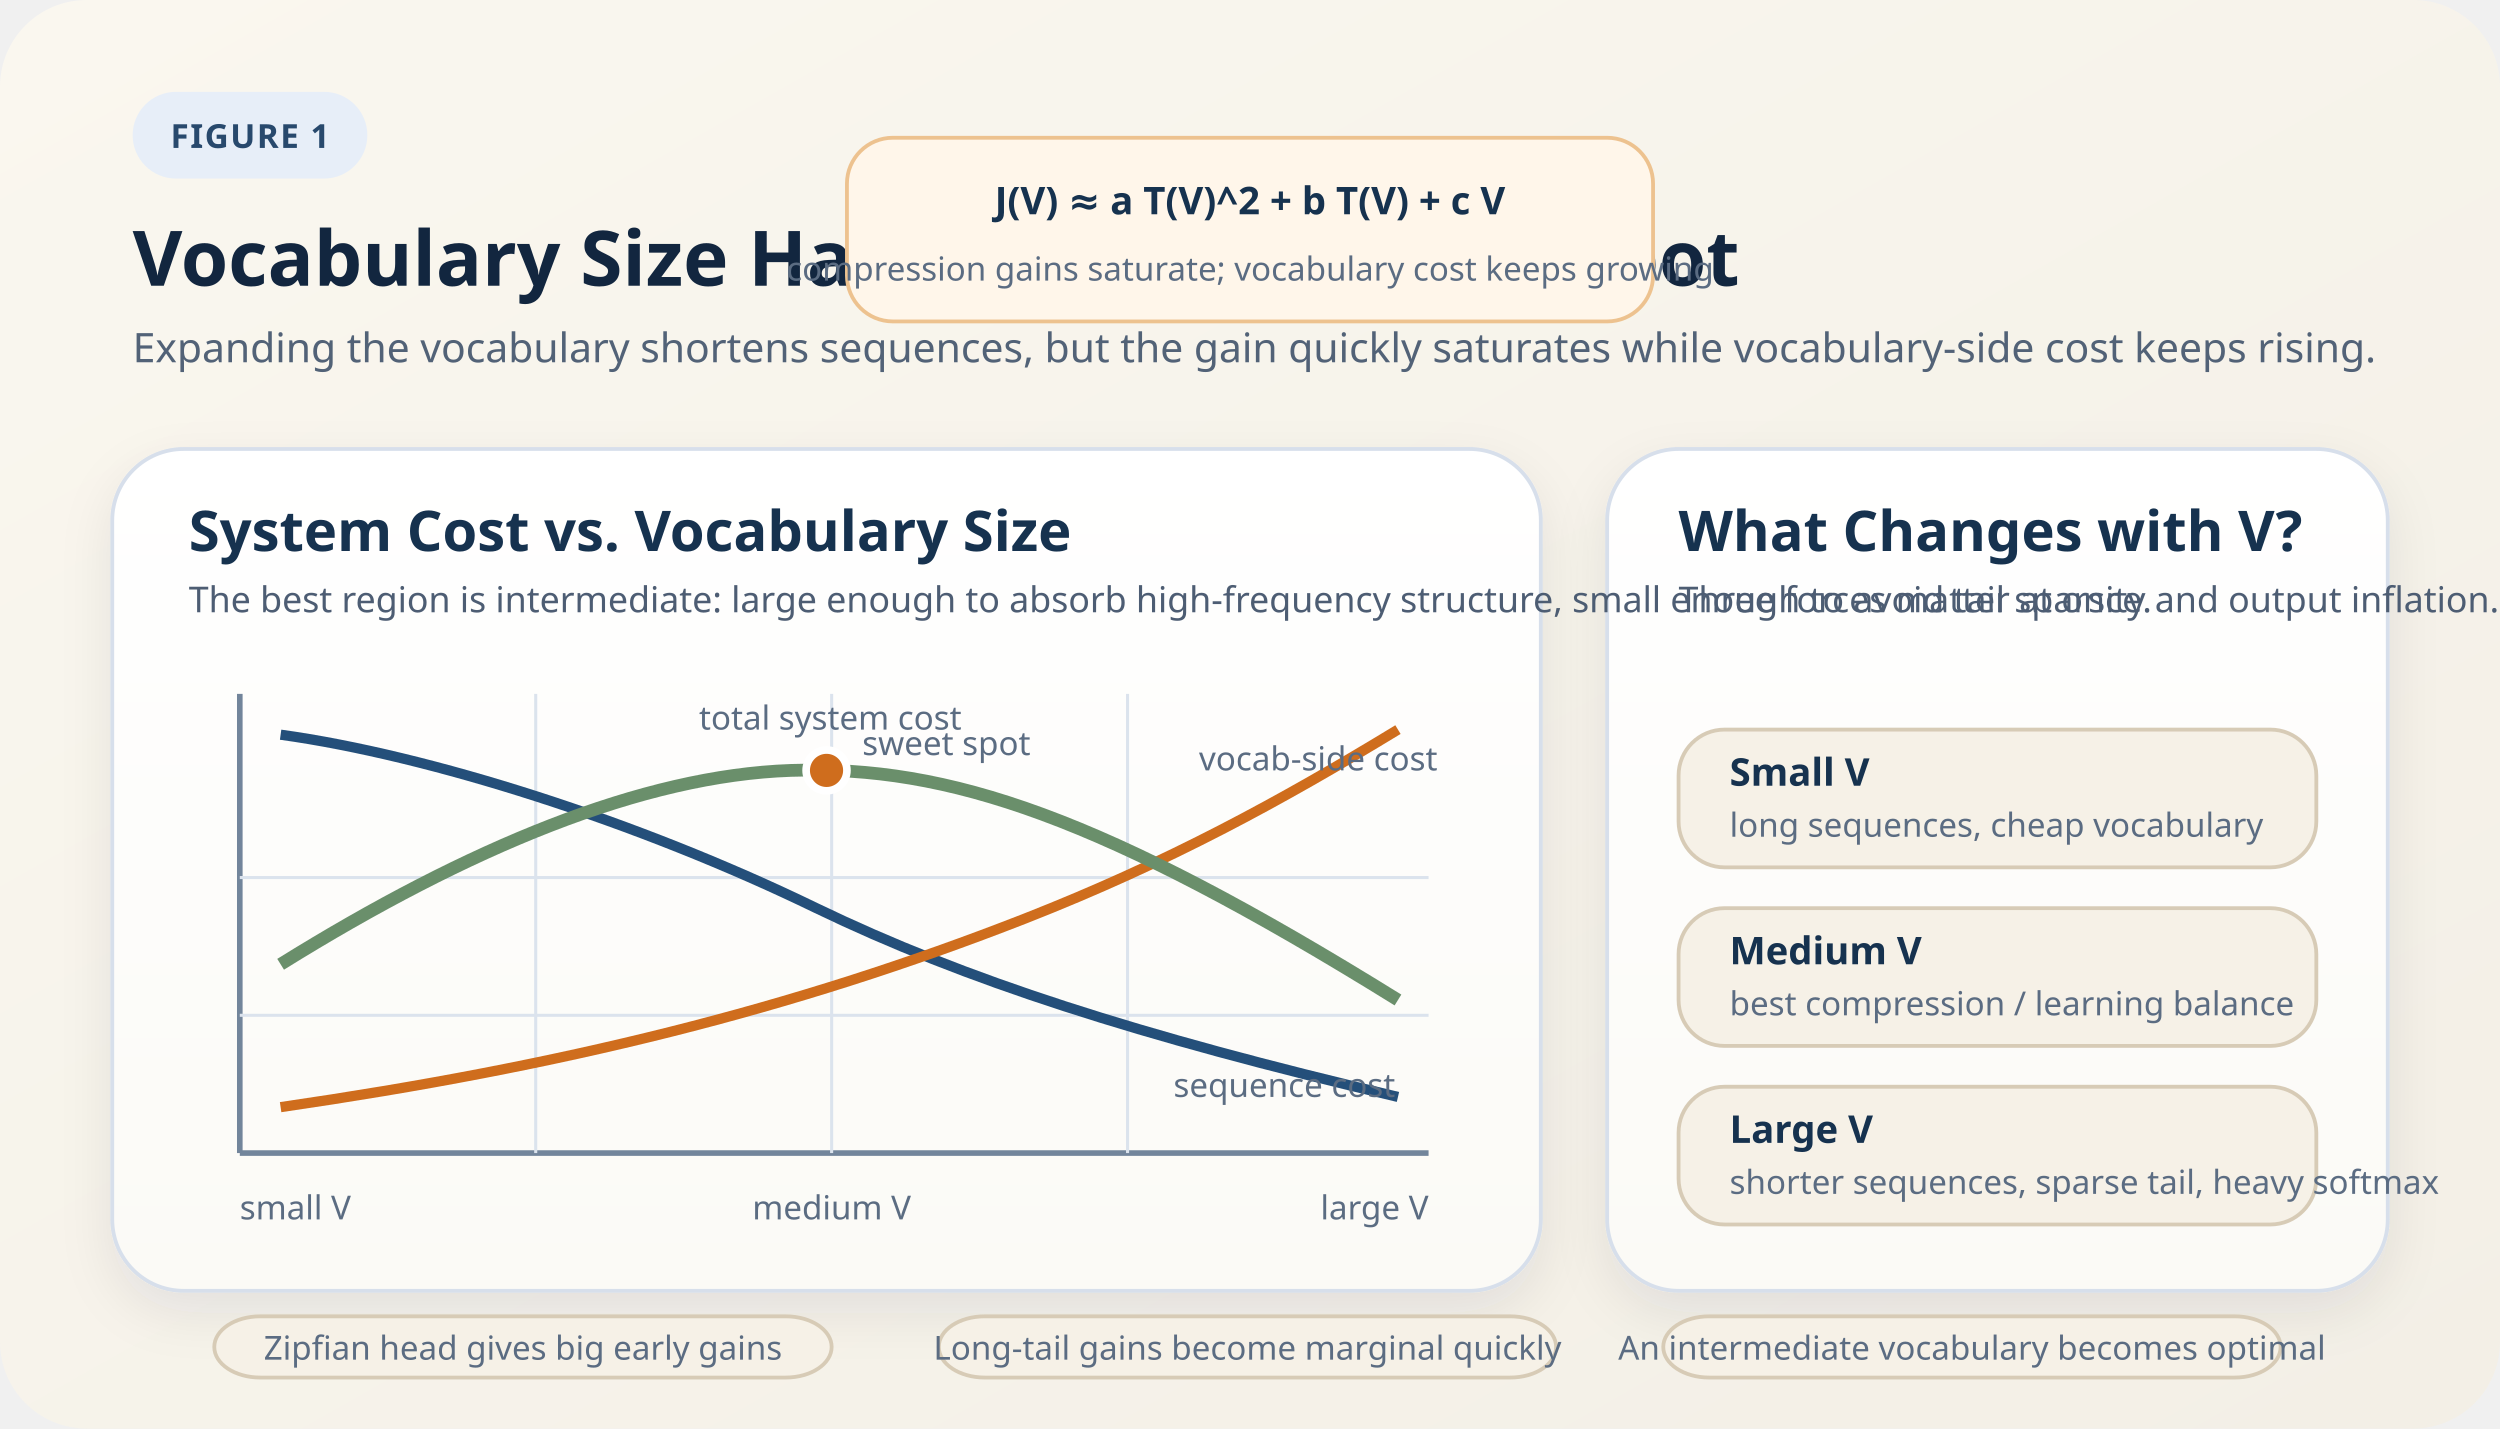
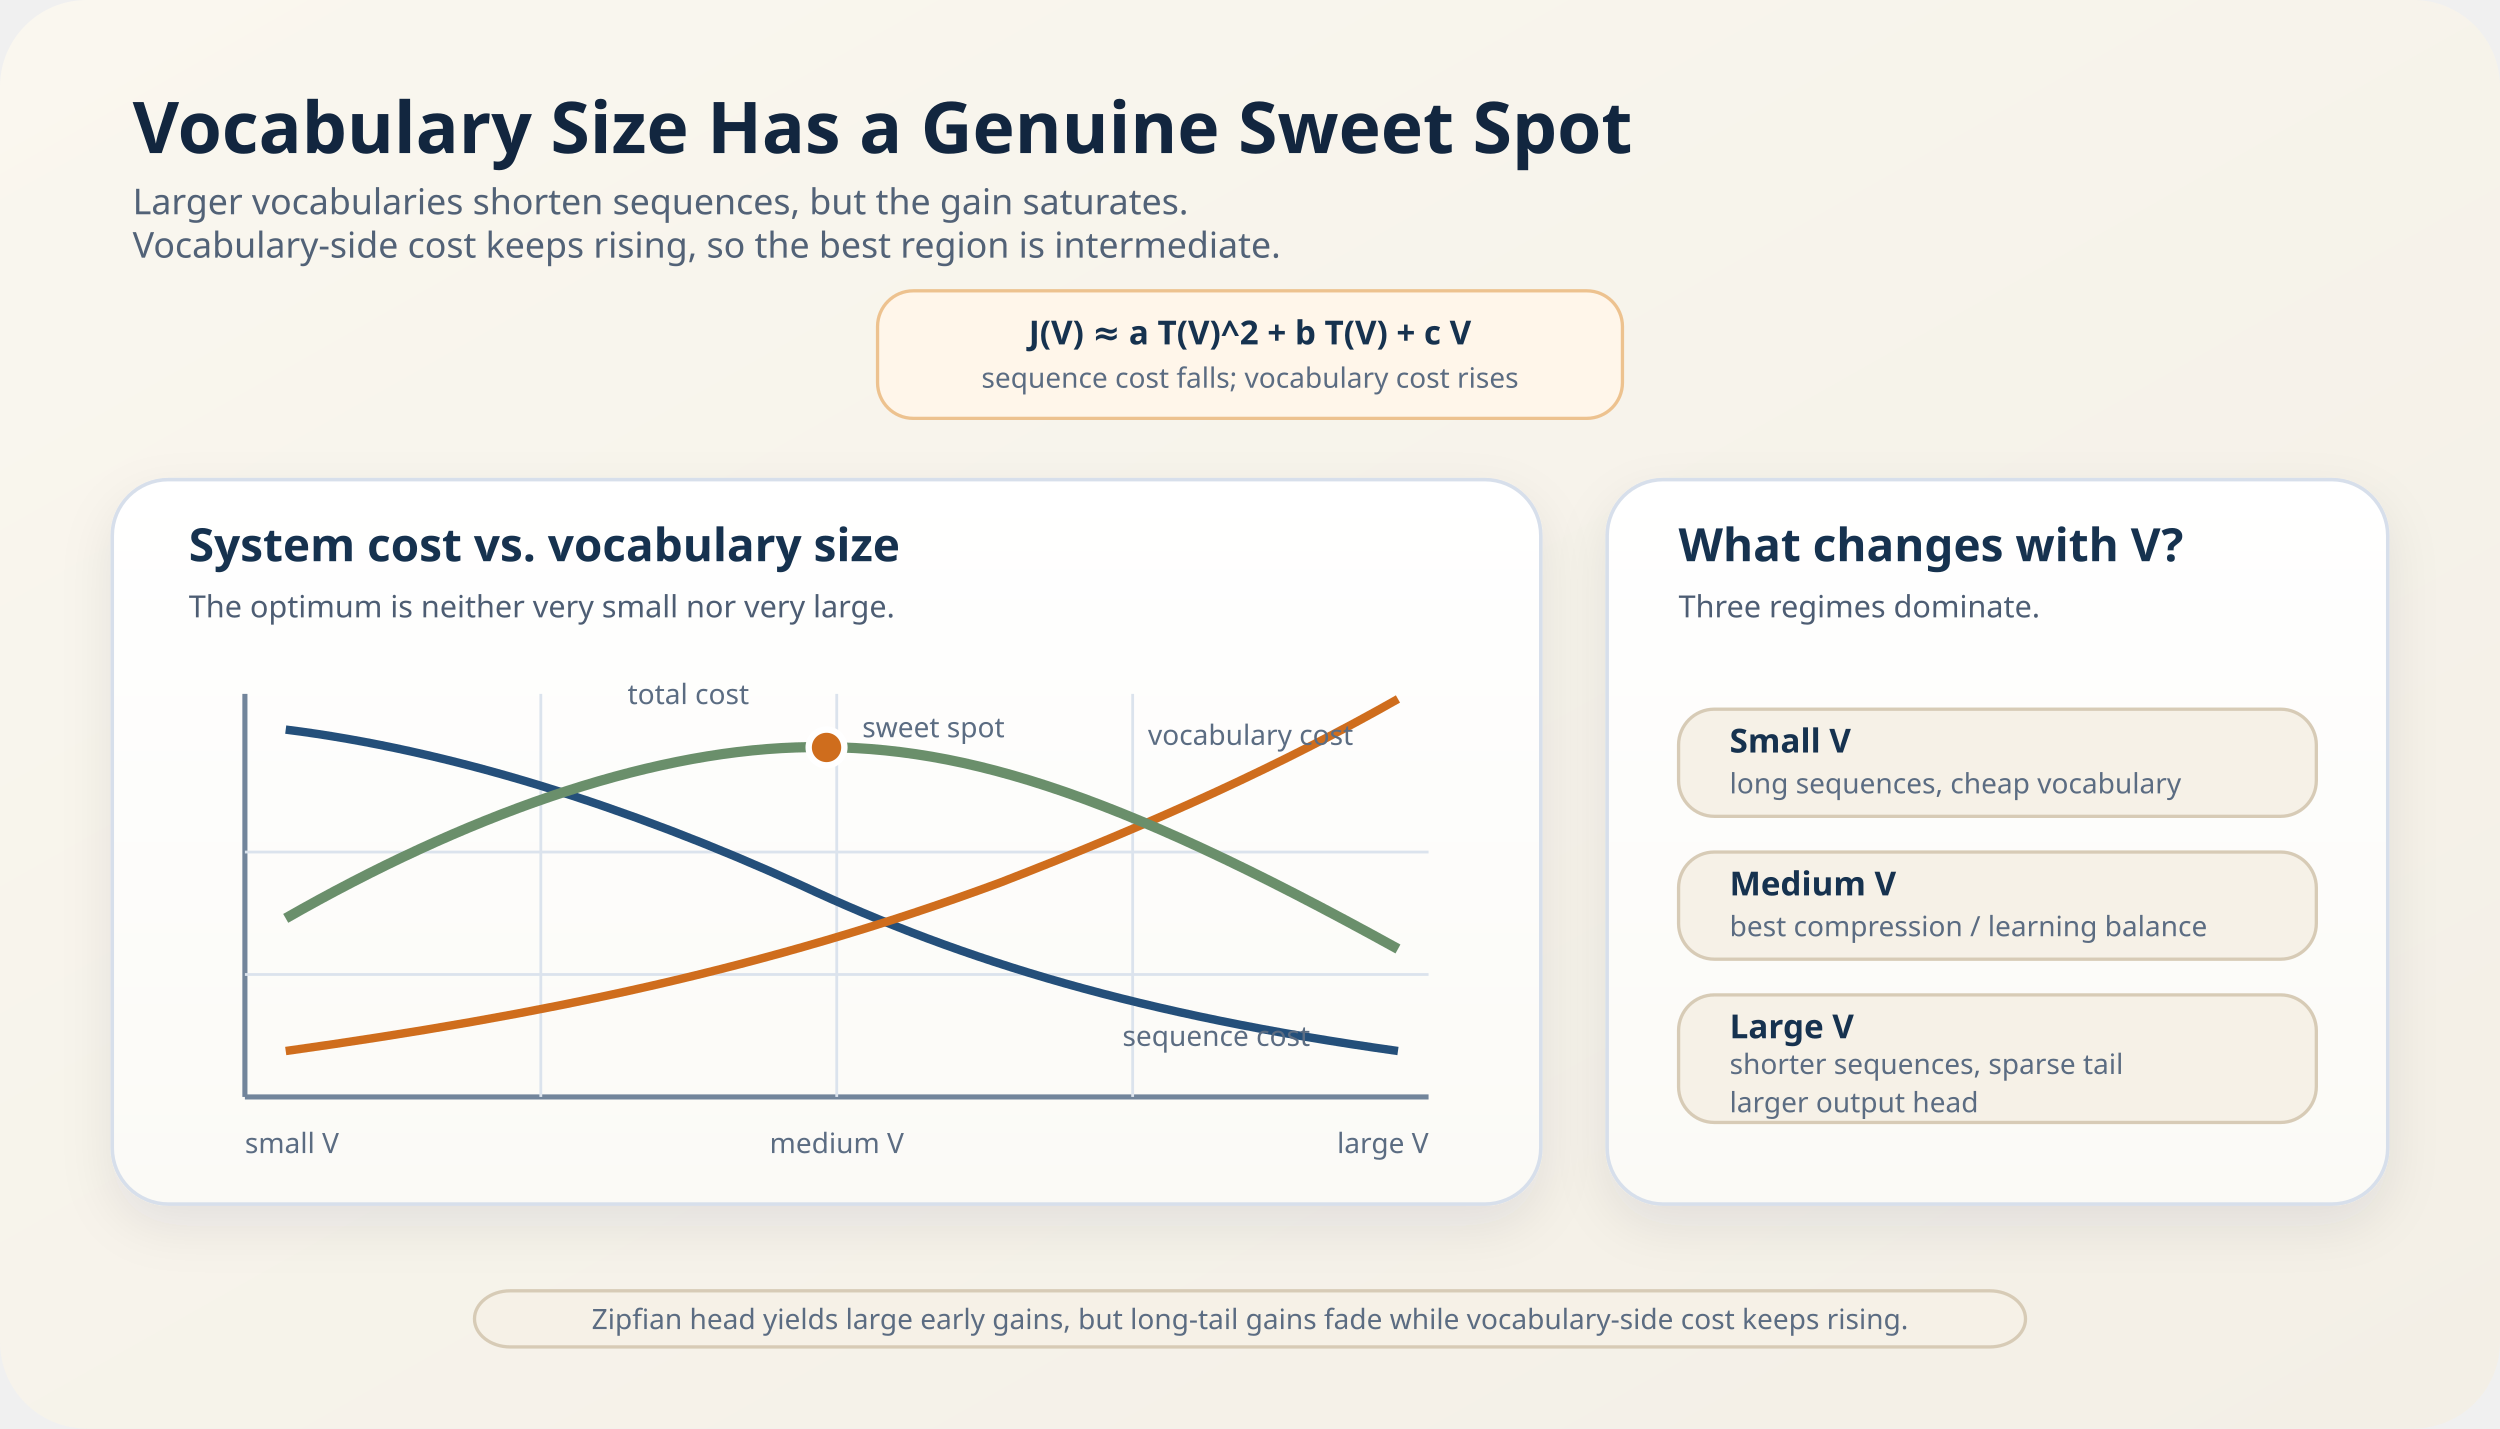
<svg xmlns="http://www.w3.org/2000/svg" width="980" height="560" viewBox="0 0 980 560" role="img" aria-labelledby="title desc">
  <defs>
    <linearGradient id="bg" x1="0" y1="0" x2="1" y2="1">
      <stop offset="0%" stop-color="#faf7ef" />
      <stop offset="100%" stop-color="#f3efe6" />
    </linearGradient>
    <linearGradient id="card" x1="0" y1="0" x2="0" y2="1">
      <stop offset="0%" stop-color="#ffffff" />
      <stop offset="100%" stop-color="#fbfaf6" />
    </linearGradient>
    <filter id="shadow" x="-20%" y="-20%" width="140%" height="140%">
      <feDropShadow dx="0" dy="8" stdDeviation="10" flood-color="#10233b" flood-opacity="0.08" />
    </filter>
  </defs>
  <style>
-     .title { fill: #12263f; font-family: "Avenir Next", "PingFang SC", "Noto Sans SC", "Source Han Sans SC", sans-serif; font-size: 30px; font-weight: 700; }
-     .subtitle { fill: #526277; font-family: "Avenir Next", "PingFang SC", "Noto Sans SC", "Source Han Sans SC", sans-serif; font-size: 16px; font-weight: 500; }
-     .pill { fill: #e7eef8; }
-     .pill-text { fill: #28496d; font-family: "Avenir Next", "PingFang SC", "Noto Sans SC", "Source Han Sans SC", sans-serif; font-size: 13px; font-weight: 700; letter-spacing: 0.6px; }
-     .card { fill: url(#card); stroke: #d7dfeb; stroke-width: 1.5; rx: 28; filter: url(#shadow); }
-     .card-title { fill: #16324f; font-family: "Avenir Next", "PingFang SC", "Noto Sans SC", "Source Han Sans SC", sans-serif; font-size: 22px; font-weight: 700; }
-     .card-text { fill: #4d5d73; font-family: "Avenir Next", "PingFang SC", "Noto Sans SC", "Source Han Sans SC", sans-serif; font-size: 14px; font-weight: 500; }
-     .label { fill: #16324f; font-family: "Avenir Next", "PingFang SC", "Noto Sans SC", "Source Han Sans SC", sans-serif; font-size: 15px; font-weight: 700; }
-     .small { fill: #5b6c82; font-family: "Avenir Next", "PingFang SC", "Noto Sans SC", "Source Han Sans SC", sans-serif; font-size: 13px; font-weight: 500; }
-     .formula-box { fill: #fff6ea; stroke: #edc28f; stroke-width: 1.5; rx: 18; }
-     .step-box { fill: #f6f1e7; stroke: #d7cbb6; stroke-width: 1.5; rx: 18; }
-     .axis { stroke: #72859b; stroke-width: 2.2; }
-     .grid { stroke: #dbe3ed; stroke-width: 1.2; }
-     .down { fill: none; stroke: #244f7a; stroke-width: 4; }
-     .up { fill: none; stroke: #cf6d1d; stroke-width: 4; }
-     .total { fill: none; stroke: #6a8f6b; stroke-width: 5; }
-     .spot { fill: #cf6d1d; stroke: #ffffff; stroke-width: 3; }
+     .title { fill:#12263f; font-family:"Avenir Next","PingFang SC","Noto Sans SC","Source Han Sans SC",sans-serif; font-size:28px; font-weight:700; }
+     .subtitle { fill:#526277; font-family:"Avenir Next","PingFang SC","Noto Sans SC","Source Han Sans SC",sans-serif; font-size:14px; font-weight:500; }
+ 
+     .card { fill:url(#card); stroke:#d7dfeb; stroke-width:1.4; rx:22; filter:url(#shadow); }
+     .card-title { fill:#16324f; font-family:"Avenir Next","PingFang SC","Noto Sans SC","Source Han Sans SC",sans-serif; font-size:18px; font-weight:700; }
+     .body { fill:#4d5d73; font-family:"Avenir Next","PingFang SC","Noto Sans SC","Source Han Sans SC",sans-serif; font-size:12px; font-weight:500; }
+     .label { fill:#16324f; font-family:"Avenir Next","PingFang SC","Noto Sans SC","Source Han Sans SC",sans-serif; font-size:13px; font-weight:700; }
+     .small { fill:#5b6c82; font-family:"Avenir Next","PingFang SC","Noto Sans SC","Source Han Sans SC",sans-serif; font-size:11px; font-weight:500; }
+     .center { text-anchor:middle; }
+ 
+     .formula-box { fill:#fff6ea; stroke:#edc28f; stroke-width:1.3; rx:14; }
+     .step-box { fill:#f6f1e7; stroke:#d7cbb6; stroke-width:1.3; rx:14; }
+ 
+     .axis { stroke:#72859b; stroke-width:2; }
+     .grid { stroke:#dbe3ed; stroke-width:1.1; }
+     .down { fill:none; stroke:#244f7a; stroke-width:3.3; }
+     .up { fill:none; stroke:#cf6d1d; stroke-width:3.3; }
+     .total { fill:none; stroke:#6a8f6b; stroke-width:4; }
+     .spot { fill:#cf6d1d; stroke:#ffffff; stroke-width:2.5; }
  </style>
  <rect x="0" y="0" width="980" height="560" fill="url(#bg)" rx="34" />
-   <rect class="pill" x="52" y="36" width="92" height="34" rx="17" />
-   <text class="pill-text" x="98" y="58" text-anchor="middle">FIGURE 1</text>
-   <text class="title" x="52" y="112">Vocabulary Size Has a Genuine Sweet Spot</text>
-   <text class="subtitle" x="52" y="142">Expanding the vocabulary shortens sequences, but the gain quickly saturates while vocabulary-side cost keeps rising.</text>
-   <rect class="card" x="44" y="176" width="560" height="330" rx="28" />
-   <rect class="card" x="630" y="176" width="306" height="330" rx="28" />
-   <text class="card-title" x="74" y="216">System Cost vs. Vocabulary Size</text>
-   <text class="card-text" x="74" y="240">The best region is intermediate: large enough to absorb high-frequency structure, small enough to avoid tail sparsity and output inflation.</text>
-   <line class="axis" x1="94" y1="452" x2="560" y2="452" />
-   <line class="axis" x1="94" y1="452" x2="94" y2="272" />
-   <line class="grid" x1="94" y1="398" x2="560" y2="398" />
-   <line class="grid" x1="94" y1="344" x2="560" y2="344" />
-   <line class="grid" x1="210" y1="452" x2="210" y2="272" />
-   <line class="grid" x1="326" y1="452" x2="326" y2="272" />
-   <line class="grid" x1="442" y1="452" x2="442" y2="272" />
-   <path class="down" d="M110 288 C168 296, 250 322, 320 356 C378 384, 446 406, 548 430" />
-   <path class="up" d="M110 434 C220 418, 310 396, 402 360 C458 338, 502 314, 548 286" />
-   <path class="total" d="M110 378 C184 332, 252 304, 310 302 C372 300, 432 320, 548 392" />
-   <circle class="spot" cx="324" cy="302" r="8" />
-   <text class="small" x="338" y="296">sweet spot</text>
-   <text class="small" x="460" y="430">sequence cost</text>
-   <text class="small" x="470" y="302">vocab-side cost</text>
-   <text class="small" x="274" y="286">total system cost</text>
-   <text class="small" x="94" y="478">small V</text>
-   <text class="small" x="326" y="478" text-anchor="middle">medium V</text>
-   <text class="small" x="560" y="478" text-anchor="end">large V</text>
-   <text class="card-title" x="658" y="216">What Changes with V?</text>
-   <text class="card-text" x="658" y="240">Three forces matter at once.</text>
-   <rect class="step-box" x="658" y="286" width="250" height="54" rx="16" />
-   <rect class="step-box" x="658" y="356" width="250" height="54" rx="16" />
-   <rect class="step-box" x="658" y="426" width="250" height="54" rx="16" />
-   <text class="label" x="678" y="308">Small V</text>
-   <text class="small" x="678" y="328">long sequences, cheap vocabulary</text>
-   <text class="label" x="678" y="378">Medium V</text>
-   <text class="small" x="678" y="398">best compression / learning balance</text>
-   <text class="label" x="678" y="448">Large V</text>
-   <text class="small" x="678" y="468">shorter sequences, sparse tail, heavy softmax</text>
-   <rect class="formula-box" x="332" y="54" width="316" height="72" rx="18" />
-   <text class="label" x="490" y="84" text-anchor="middle">J(V) ≈ a T(V)^2 + b T(V) + c V</text>
-   <text class="small" x="490" y="110" text-anchor="middle">compression gains saturate; vocabulary cost keeps growing</text>
-   <rect class="step-box" x="84" y="516" width="242" height="24" rx="12" />
-   <rect class="step-box" x="368" y="516" width="242" height="24" rx="12" />
-   <rect class="step-box" x="652" y="516" width="242" height="24" rx="12" />
-   <text class="small" x="205" y="533" text-anchor="middle">Zipfian head gives big early gains</text>
-   <text class="small" x="489" y="533" text-anchor="middle">Long-tail gains become marginal quickly</text>
-   <text class="small" x="773" y="533" text-anchor="middle">An intermediate vocabulary becomes optimal</text>
+   <text class="title" x="52" y="60">Vocabulary Size Has a Genuine Sweet Spot</text>
+   <text class="subtitle" x="52" y="84">
+     <tspan x="52" dy="0">Larger vocabularies shorten sequences, but the gain saturates.</tspan>
+     <tspan x="52" dy="17">Vocabulary-side cost keeps rising, so the best region is intermediate.</tspan>
+   </text>
+   <rect class="formula-box" x="344" y="114" width="292" height="50" rx="14" />
+   <text class="label center" x="490" y="135">J(V) ≈ a T(V)^2 + b T(V) + c V</text>
+   <text class="small center" x="490" y="152">sequence cost falls; vocabulary cost rises</text>
+   <rect class="card" x="44" y="188" width="560" height="284" rx="22" />
+   <rect class="card" x="630" y="188" width="306" height="284" rx="22" />
+   <text class="card-title" x="74" y="220">System cost vs. vocabulary size</text>
+   <text class="body" x="74" y="242">The optimum is neither very small nor very large.</text>
+   <line class="axis" x1="96" y1="430" x2="560" y2="430" />
+   <line class="axis" x1="96" y1="430" x2="96" y2="272" />
+   <line class="grid" x1="96" y1="382" x2="560" y2="382" />
+   <line class="grid" x1="96" y1="334" x2="560" y2="334" />
+   <line class="grid" x1="212" y1="430" x2="212" y2="272" />
+   <line class="grid" x1="328" y1="430" x2="328" y2="272" />
+   <line class="grid" x1="444" y1="430" x2="444" y2="272" />
+   <path class="down" d="M112 286 C176 294, 246 316, 314 347 C378 377, 448 398, 548 412" />
+   <path class="up" d="M112 412 C212 398, 300 380, 392 346 C454 322, 504 299, 548 274" />
+   <path class="total" d="M112 360 C182 320, 252 295, 312 293 C374 291, 434 309, 548 372" />
+   <circle class="spot" cx="324" cy="293" r="7" />
+   <text class="small" x="338" y="289">sweet spot</text>
+   <text class="small" x="440" y="410">sequence cost</text>
+   <text class="small" x="450" y="292">vocabulary cost</text>
+   <text class="small" x="246" y="276">total cost</text>
+   <text class="small" x="96" y="452">small V</text>
+   <text class="small center" x="328" y="452">medium V</text>
+   <text class="small" x="560" y="452" text-anchor="end">large V</text>
+   <text class="card-title" x="658" y="220">What changes with V?</text>
+   <text class="body" x="658" y="242">Three regimes dominate.</text>
+   <rect class="step-box" x="658" y="278" width="250" height="42" rx="12" />
+   <rect class="step-box" x="658" y="334" width="250" height="42" rx="12" />
+   <rect class="step-box" x="658" y="390" width="250" height="50" rx="12" />
+   <text class="label" x="678" y="295">Small V</text>
+   <text class="small" x="678" y="311">long sequences, cheap vocabulary</text>
+   <text class="label" x="678" y="351">Medium V</text>
+   <text class="small" x="678" y="367">best compression / learning balance</text>
+   <text class="label" x="678" y="407">Large V</text>
+   <text class="small" x="678" y="421">shorter sequences, sparse tail</text>
+   <text class="small" x="678" y="436">larger output head</text>
+   <rect class="step-box" x="186" y="506" width="608" height="22" rx="11" />
+   <text class="small center" x="490" y="521">Zipfian head yields large early gains, but long-tail gains fade while vocabulary-side cost keeps rising.</text>
</svg>
